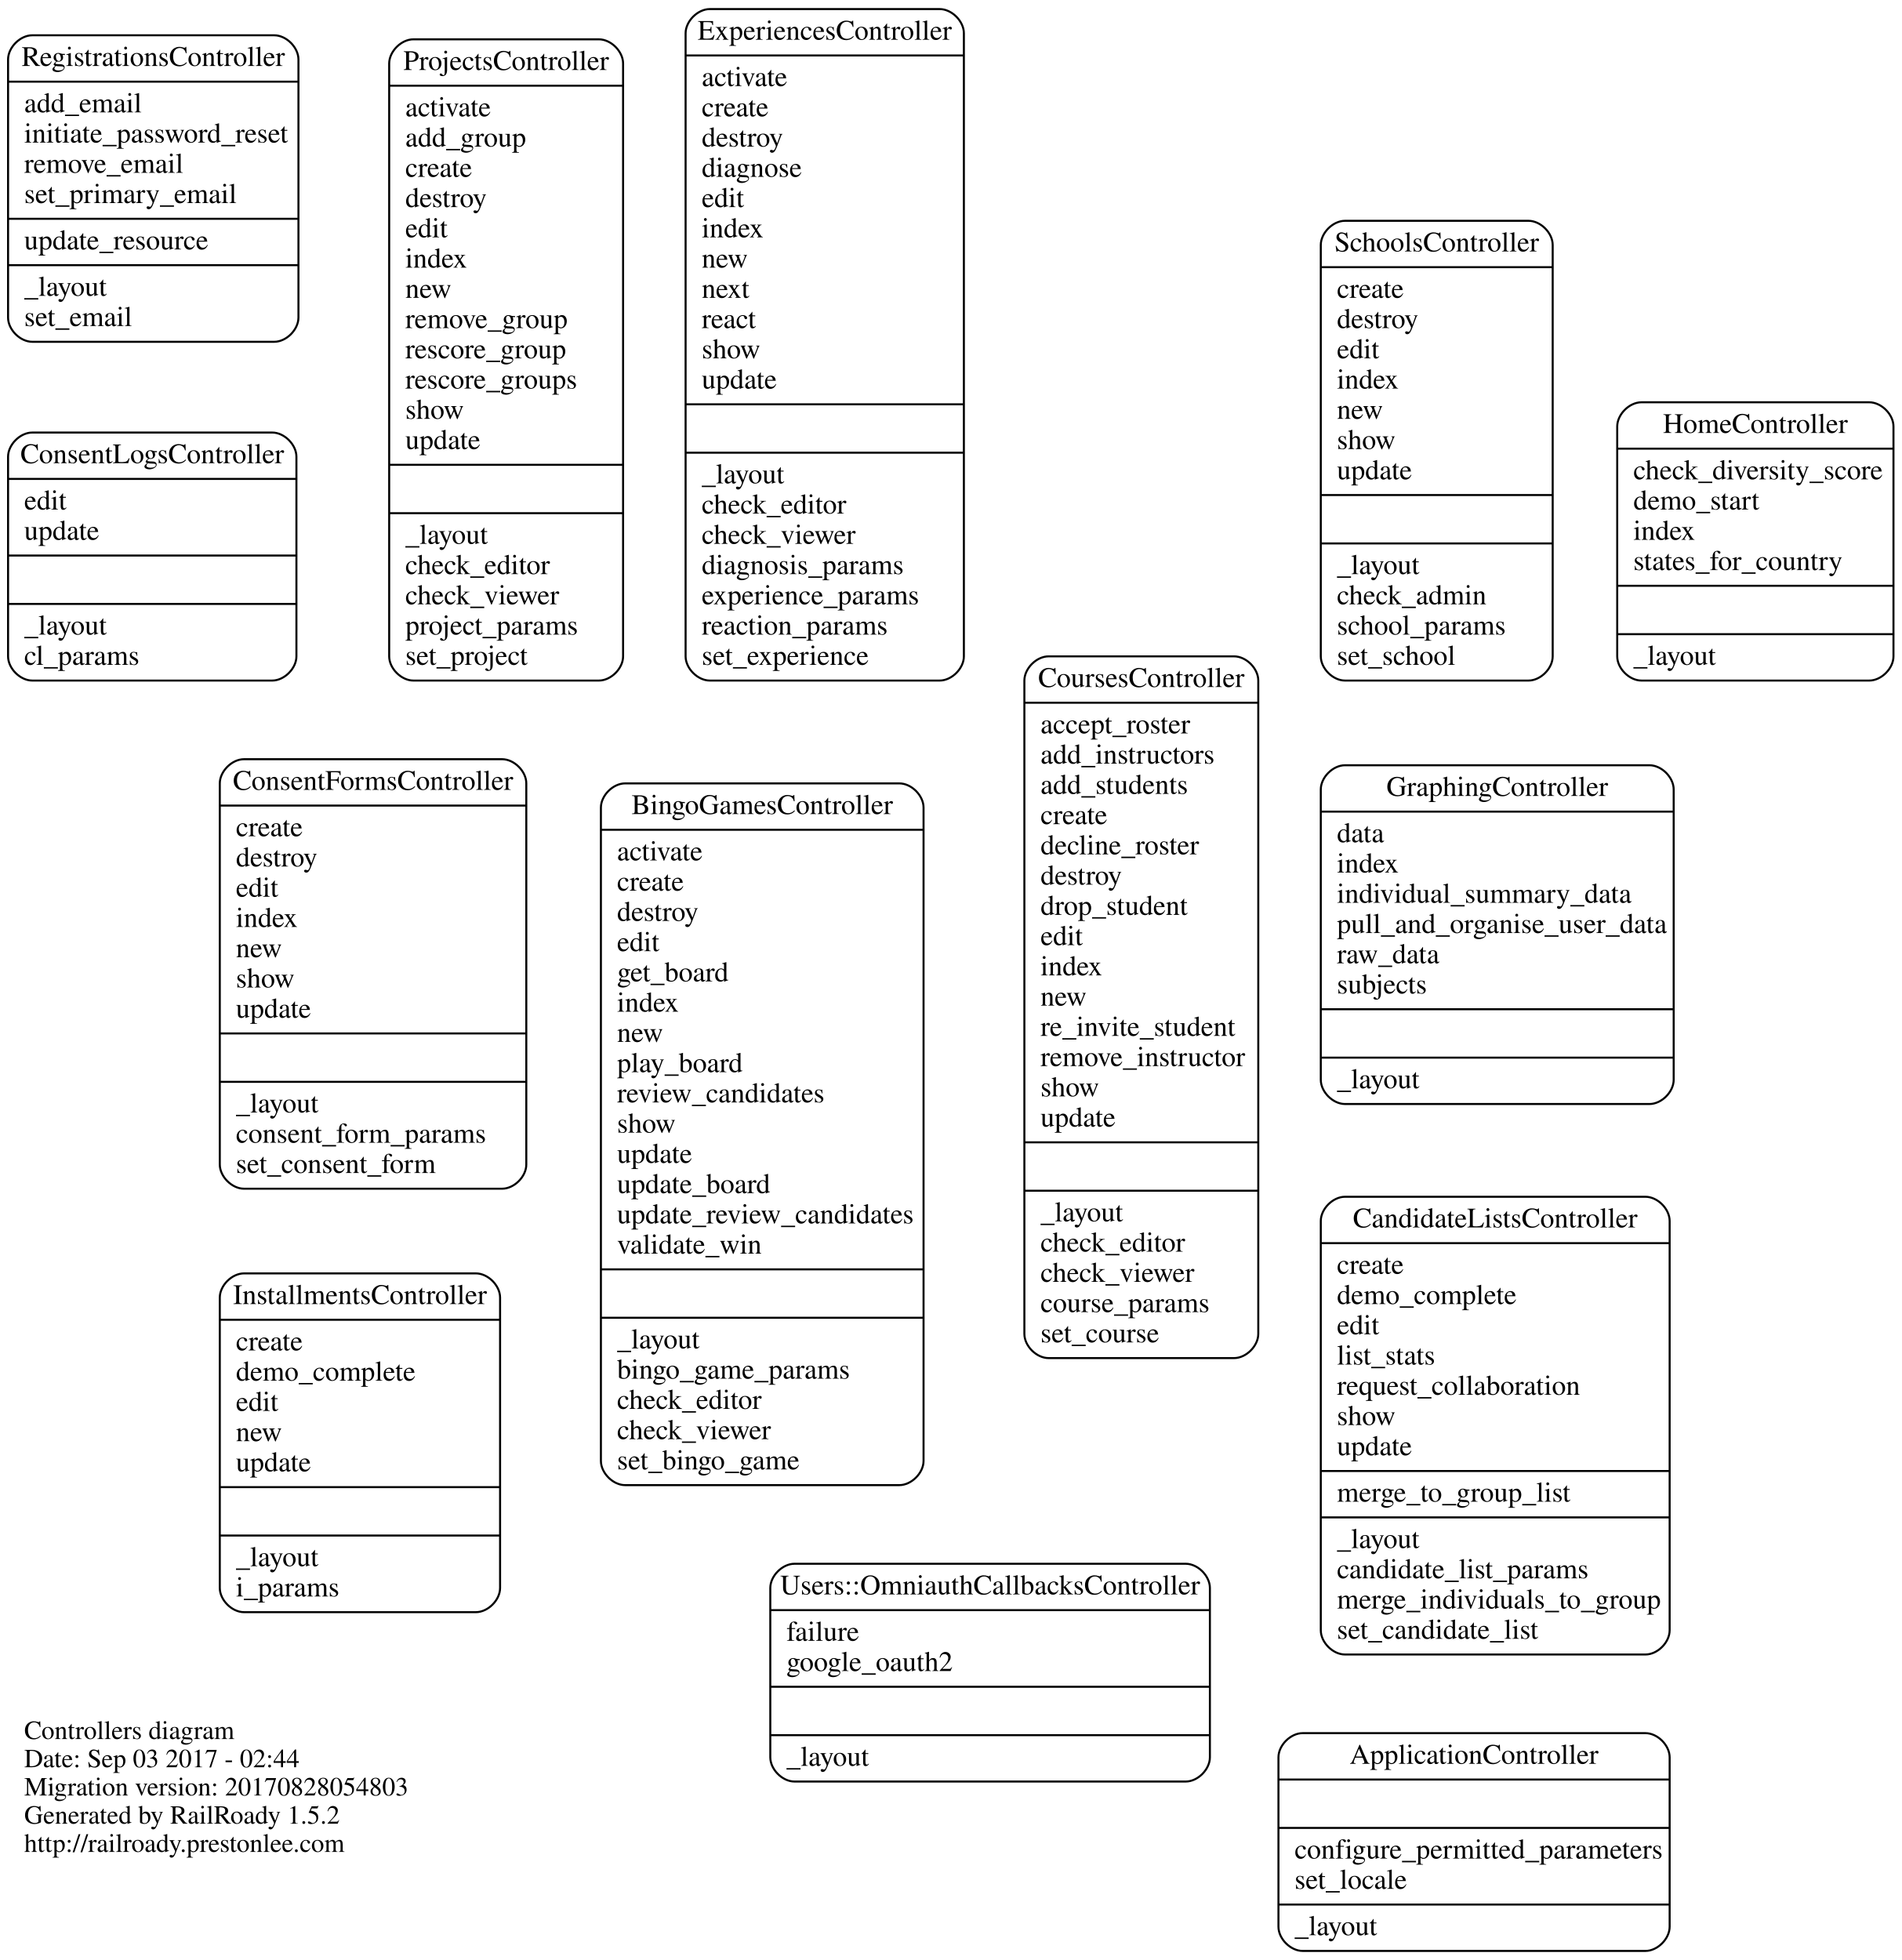
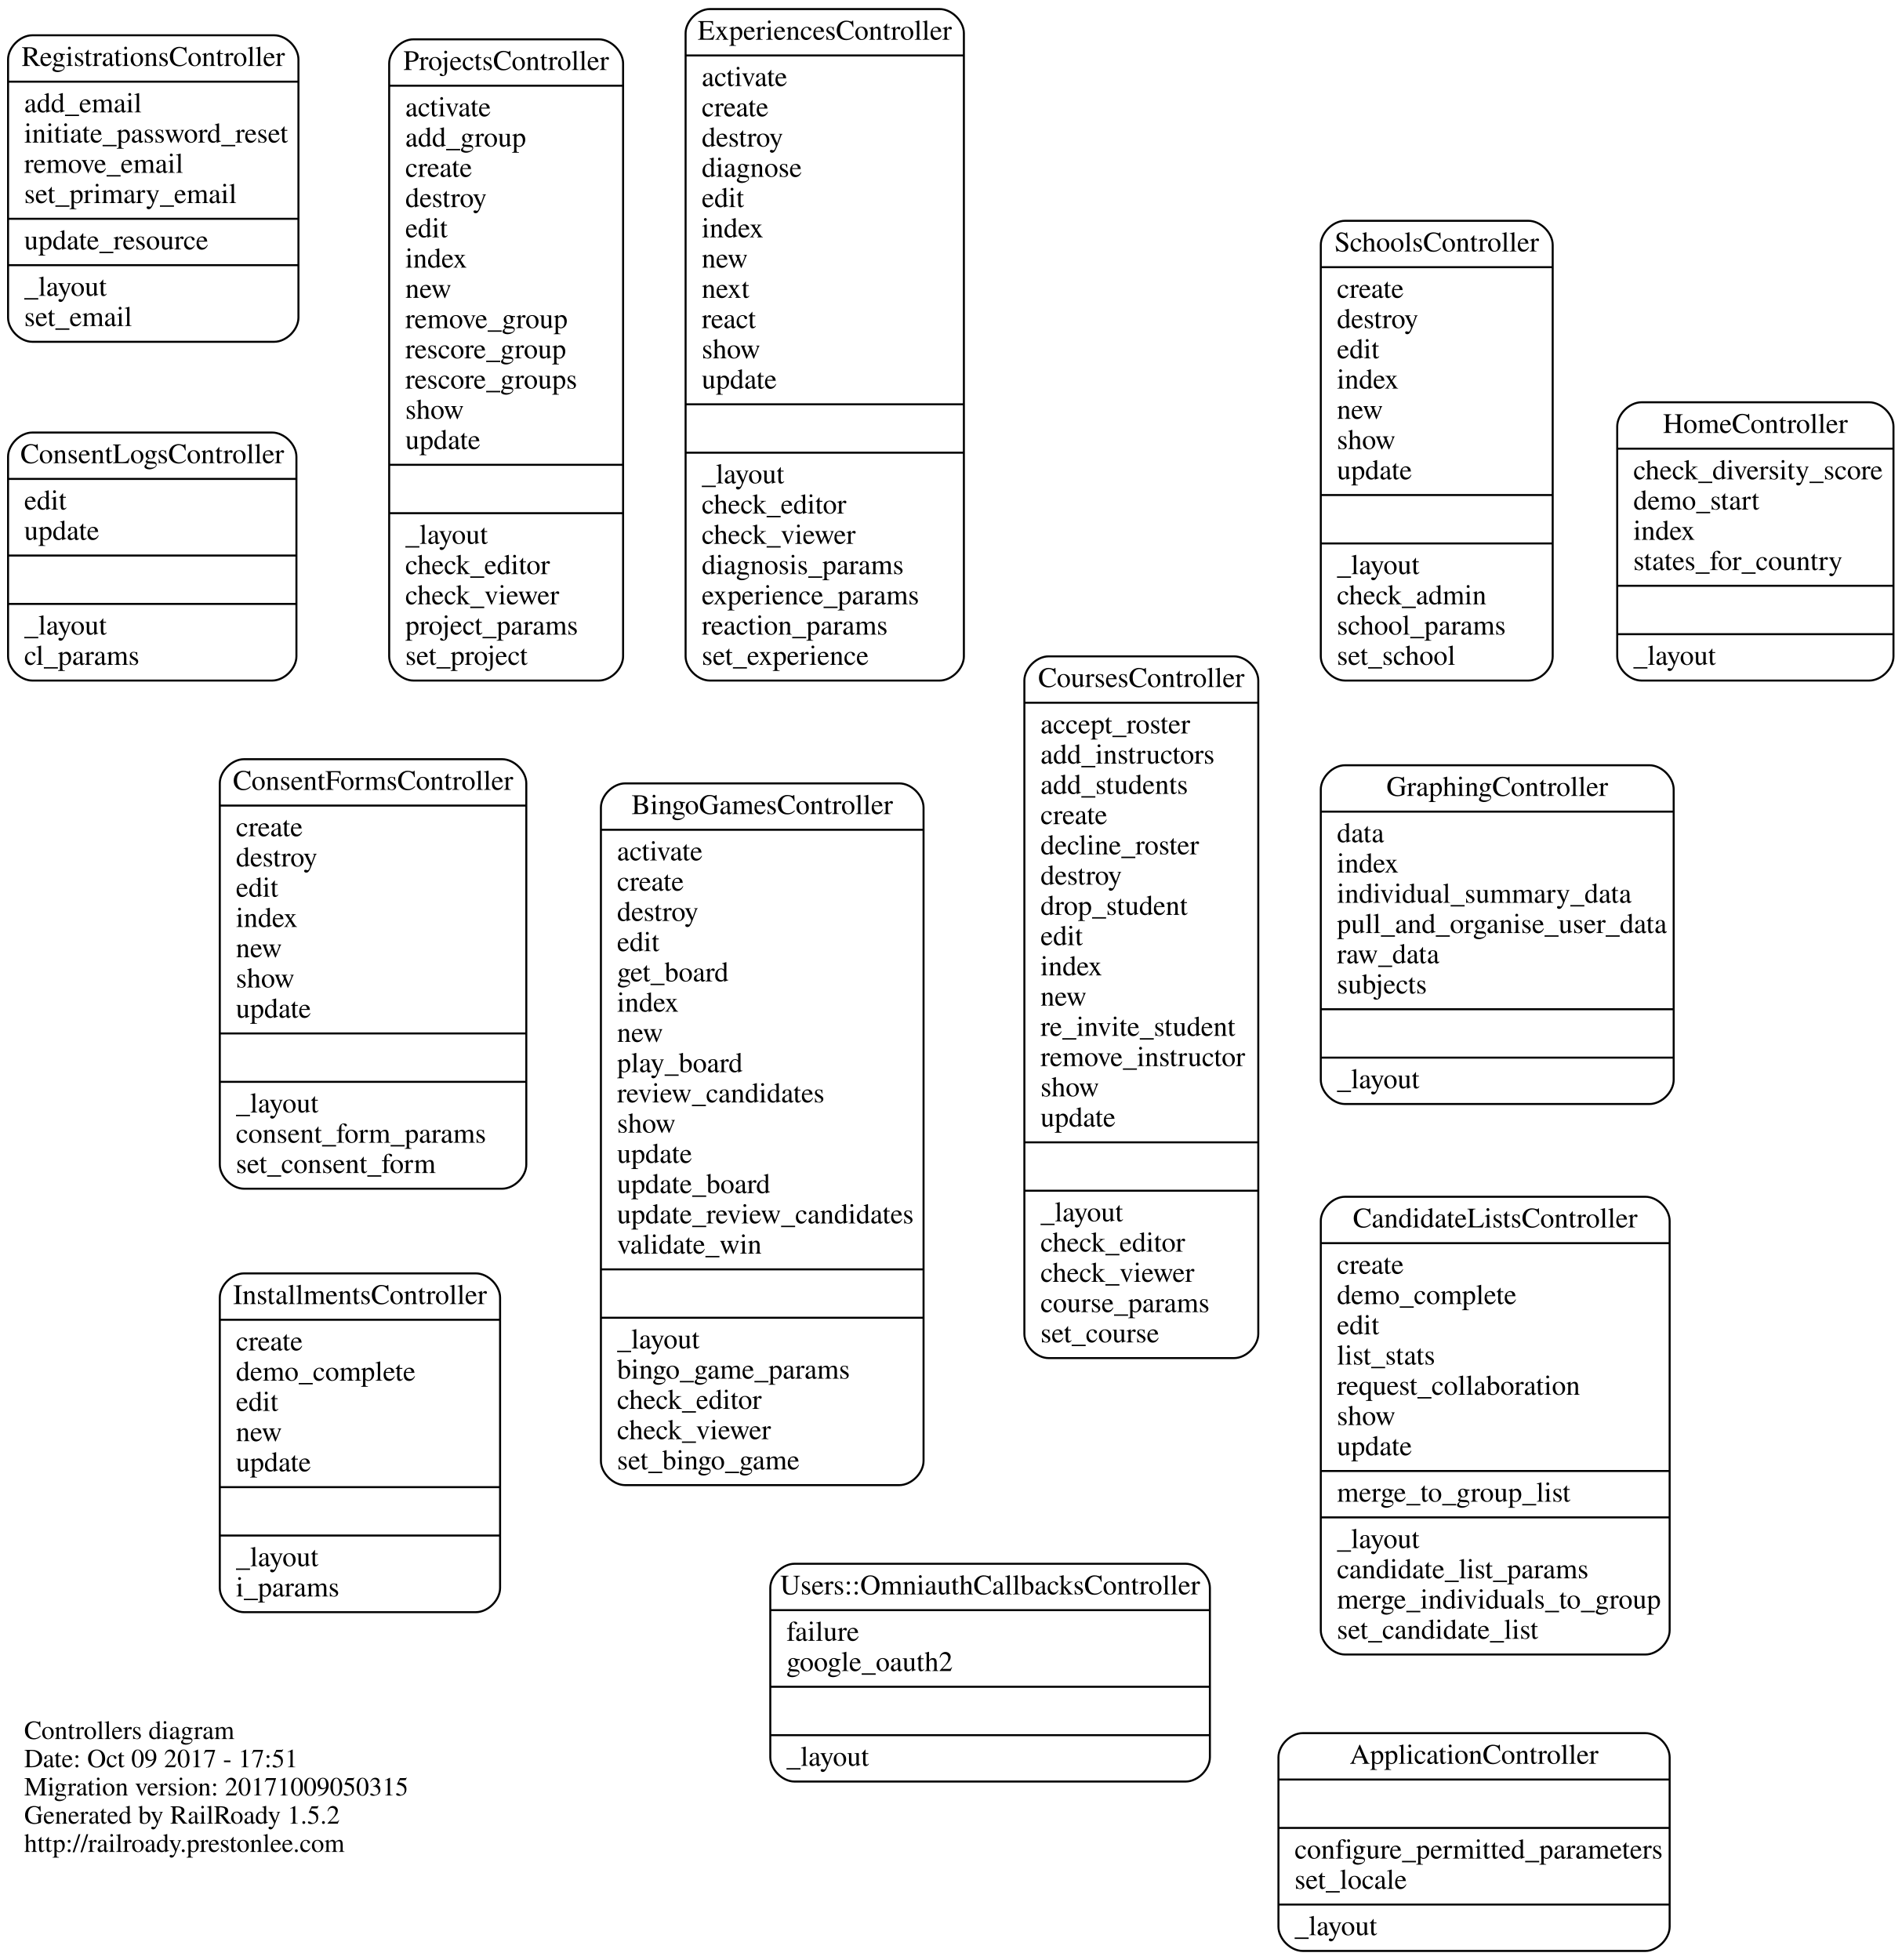
<svg xmlns="http://www.w3.org/2000/svg" width="943pt" height="972pt" viewBox="0.00 0.00 943.00 972.00">
  <g id="graph0" class="graph" transform="scale(1 1) rotate(0) translate(4 968)">
    <polygon fill="none" stroke="none" points="-4,4 -4,-968 939,-968 939,4 -4,4" />
    <g id="node1" class="node">
      <text text-anchor="start" x="8" y="-105.6" font-family="Times,serif" font-size="13.00">Controllers diagram</text>
-       <text text-anchor="start" x="8" y="-91.6" font-family="Times,serif" font-size="13.00">Date: Sep 03 2017 - 02:44</text>
-       <text text-anchor="start" x="8" y="-77.6" font-family="Times,serif" font-size="13.00">Migration version: 20170828054803</text>
+       <text text-anchor="start" x="8" y="-91.6" font-family="Times,serif" font-size="13.00">Date: Oct 09 2017 - 17:51</text>
+       <text text-anchor="start" x="8" y="-77.6" font-family="Times,serif" font-size="13.00">Migration version: 20171009050315</text>
      <text text-anchor="start" x="8" y="-63.6" font-family="Times,serif" font-size="13.00">Generated by RailRoady 1.5.2</text>
      <text text-anchor="start" x="8" y="-49.6" font-family="Times,serif" font-size="13.00">http://railroady.prestonlee.com</text>
    </g>
    <g id="node2" class="node">
      <path fill="none" stroke="black" d="M642,-0.5C642,-0.5 812,-0.5 812,-0.5 818,-0.5 824,-6.5 824,-12.5 824,-12.5 824,-96.5 824,-96.5 824,-102.5 818,-108.5 812,-108.5 812,-108.5 642,-108.5 642,-108.5 636,-108.5 630,-102.5 630,-96.5 630,-96.5 630,-12.5 630,-12.5 630,-6.5 636,-0.5 642,-0.5" />
      <text text-anchor="middle" x="727" y="-93.3" font-family="Times,serif" font-size="14.00">ApplicationController</text>
      <polyline fill="none" stroke="black" points="630,-85.5 824,-85.5 " />
      <polyline fill="none" stroke="black" points="630,-61.5 824,-61.5 " />
      <text text-anchor="start" x="638" y="-46.3" font-family="Times,serif" font-size="14.00">configure_permitted_parameters</text>
      <text text-anchor="start" x="638" y="-31.3" font-family="Times,serif" font-size="14.00">set_locale</text>
      <polyline fill="none" stroke="black" points="630,-23.5 824,-23.5 " />
      <text text-anchor="start" x="638" y="-8.3" font-family="Times,serif" font-size="14.00">_layout</text>
    </g>
    <g id="node3" class="node">
      <path fill="none" stroke="black" d="M306,-231.5C306,-231.5 442,-231.5 442,-231.5 448,-231.5 454,-237.5 454,-243.5 454,-243.5 454,-567.5 454,-567.5 454,-573.5 448,-579.5 442,-579.5 442,-579.5 306,-579.5 306,-579.5 300,-579.5 294,-573.5 294,-567.5 294,-567.5 294,-243.5 294,-243.5 294,-237.5 300,-231.5 306,-231.5" />
      <text text-anchor="middle" x="374" y="-564.3" font-family="Times,serif" font-size="14.00">BingoGamesController</text>
      <polyline fill="none" stroke="black" points="294,-556.5 454,-556.5 " />
      <text text-anchor="start" x="302" y="-541.3" font-family="Times,serif" font-size="14.00">activate</text>
      <text text-anchor="start" x="302" y="-526.3" font-family="Times,serif" font-size="14.00">create</text>
      <text text-anchor="start" x="302" y="-511.3" font-family="Times,serif" font-size="14.00">destroy</text>
      <text text-anchor="start" x="302" y="-496.3" font-family="Times,serif" font-size="14.00">edit</text>
      <text text-anchor="start" x="302" y="-481.3" font-family="Times,serif" font-size="14.00">get_board</text>
      <text text-anchor="start" x="302" y="-466.3" font-family="Times,serif" font-size="14.00">index</text>
      <text text-anchor="start" x="302" y="-451.3" font-family="Times,serif" font-size="14.00">new</text>
      <text text-anchor="start" x="302" y="-436.3" font-family="Times,serif" font-size="14.00">play_board</text>
      <text text-anchor="start" x="302" y="-421.3" font-family="Times,serif" font-size="14.00">review_candidates</text>
      <text text-anchor="start" x="302" y="-406.3" font-family="Times,serif" font-size="14.00">show</text>
      <text text-anchor="start" x="302" y="-391.3" font-family="Times,serif" font-size="14.00">update</text>
      <text text-anchor="start" x="302" y="-376.3" font-family="Times,serif" font-size="14.00">update_board</text>
      <text text-anchor="start" x="302" y="-361.3" font-family="Times,serif" font-size="14.00">update_review_candidates</text>
      <text text-anchor="start" x="302" y="-346.3" font-family="Times,serif" font-size="14.00">validate_win</text>
      <polyline fill="none" stroke="black" points="294,-338.5 454,-338.5 " />
      <polyline fill="none" stroke="black" points="294,-314.5 454,-314.5 " />
      <text text-anchor="start" x="302" y="-299.3" font-family="Times,serif" font-size="14.00">_layout</text>
      <text text-anchor="start" x="302" y="-284.3" font-family="Times,serif" font-size="14.00">bingo_game_params</text>
      <text text-anchor="start" x="302" y="-269.3" font-family="Times,serif" font-size="14.00">check_editor</text>
      <text text-anchor="start" x="302" y="-254.3" font-family="Times,serif" font-size="14.00">check_viewer</text>
      <text text-anchor="start" x="302" y="-239.3" font-family="Times,serif" font-size="14.00">set_bingo_game</text>
    </g>
    <g id="node4" class="node">
      <path fill="none" stroke="black" d="M663,-147.5C663,-147.5 812,-147.5 812,-147.5 818,-147.5 824,-153.5 824,-159.5 824,-159.5 824,-362.5 824,-362.5 824,-368.5 818,-374.5 812,-374.5 812,-374.5 663,-374.5 663,-374.5 657,-374.5 651,-368.5 651,-362.5 651,-362.5 651,-159.5 651,-159.5 651,-153.5 657,-147.5 663,-147.5" />
      <text text-anchor="middle" x="737.5" y="-359.3" font-family="Times,serif" font-size="14.00">CandidateListsController</text>
      <polyline fill="none" stroke="black" points="651,-351.5 824,-351.5 " />
      <text text-anchor="start" x="659" y="-336.3" font-family="Times,serif" font-size="14.00">create</text>
      <text text-anchor="start" x="659" y="-321.3" font-family="Times,serif" font-size="14.00">demo_complete</text>
      <text text-anchor="start" x="659" y="-306.3" font-family="Times,serif" font-size="14.00">edit</text>
      <text text-anchor="start" x="659" y="-291.3" font-family="Times,serif" font-size="14.00">list_stats</text>
      <text text-anchor="start" x="659" y="-276.3" font-family="Times,serif" font-size="14.00">request_collaboration</text>
      <text text-anchor="start" x="659" y="-261.3" font-family="Times,serif" font-size="14.00">show</text>
      <text text-anchor="start" x="659" y="-246.3" font-family="Times,serif" font-size="14.00">update</text>
      <polyline fill="none" stroke="black" points="651,-238.5 824,-238.5 " />
      <text text-anchor="start" x="659" y="-223.3" font-family="Times,serif" font-size="14.00">merge_to_group_list</text>
      <polyline fill="none" stroke="black" points="651,-215.5 824,-215.5 " />
      <text text-anchor="start" x="659" y="-200.3" font-family="Times,serif" font-size="14.00">_layout</text>
      <text text-anchor="start" x="659" y="-185.3" font-family="Times,serif" font-size="14.00">candidate_list_params</text>
      <text text-anchor="start" x="659" y="-170.3" font-family="Times,serif" font-size="14.00">merge_individuals_to_group</text>
      <text text-anchor="start" x="659" y="-155.3" font-family="Times,serif" font-size="14.00">set_candidate_list</text>
    </g>
    <g id="node5" class="node">
      <path fill="none" stroke="black" d="M117,-378.5C117,-378.5 245,-378.5 245,-378.5 251,-378.5 257,-384.5 257,-390.5 257,-390.5 257,-579.5 257,-579.5 257,-585.5 251,-591.5 245,-591.5 245,-591.5 117,-591.5 117,-591.5 111,-591.5 105,-585.5 105,-579.5 105,-579.5 105,-390.5 105,-390.5 105,-384.5 111,-378.5 117,-378.5" />
      <text text-anchor="middle" x="181" y="-576.3" font-family="Times,serif" font-size="14.00">ConsentFormsController</text>
      <polyline fill="none" stroke="black" points="105,-568.5 257,-568.5 " />
      <text text-anchor="start" x="113" y="-553.3" font-family="Times,serif" font-size="14.00">create</text>
      <text text-anchor="start" x="113" y="-538.3" font-family="Times,serif" font-size="14.00">destroy</text>
      <text text-anchor="start" x="113" y="-523.3" font-family="Times,serif" font-size="14.00">edit</text>
      <text text-anchor="start" x="113" y="-508.3" font-family="Times,serif" font-size="14.00">index</text>
      <text text-anchor="start" x="113" y="-493.3" font-family="Times,serif" font-size="14.00">new</text>
      <text text-anchor="start" x="113" y="-478.3" font-family="Times,serif" font-size="14.00">show</text>
      <text text-anchor="start" x="113" y="-463.3" font-family="Times,serif" font-size="14.00">update</text>
      <polyline fill="none" stroke="black" points="105,-455.5 257,-455.5 " />
      <polyline fill="none" stroke="black" points="105,-431.5 257,-431.5 " />
      <text text-anchor="start" x="113" y="-416.3" font-family="Times,serif" font-size="14.00">_layout</text>
      <text text-anchor="start" x="113" y="-401.3" font-family="Times,serif" font-size="14.00">consent_form_params</text>
      <text text-anchor="start" x="113" y="-386.3" font-family="Times,serif" font-size="14.00">set_consent_form</text>
    </g>
    <g id="node6" class="node">
      <path fill="none" stroke="black" d="M12,-630.5C12,-630.5 131,-630.5 131,-630.5 137,-630.5 143,-636.5 143,-642.5 143,-642.5 143,-741.5 143,-741.5 143,-747.5 137,-753.5 131,-753.5 131,-753.5 12,-753.5 12,-753.5 6,-753.5 0,-747.5 0,-741.5 0,-741.5 0,-642.5 0,-642.5 0,-636.5 6,-630.5 12,-630.5" />
      <text text-anchor="middle" x="71.5" y="-738.3" font-family="Times,serif" font-size="14.00">ConsentLogsController</text>
      <polyline fill="none" stroke="black" points="0,-730.5 143,-730.5 " />
      <text text-anchor="start" x="8" y="-715.3" font-family="Times,serif" font-size="14.00">edit</text>
      <text text-anchor="start" x="8" y="-700.3" font-family="Times,serif" font-size="14.00">update</text>
      <polyline fill="none" stroke="black" points="0,-692.5 143,-692.5 " />
      <polyline fill="none" stroke="black" points="0,-668.5 143,-668.5 " />
      <text text-anchor="start" x="8" y="-653.3" font-family="Times,serif" font-size="14.00">_layout</text>
      <text text-anchor="start" x="8" y="-638.3" font-family="Times,serif" font-size="14.00">cl_params</text>
    </g>
    <g id="node7" class="node">
      <path fill="none" stroke="black" d="M516,-294.5C516,-294.5 608,-294.5 608,-294.5 614,-294.5 620,-300.5 620,-306.5 620,-306.5 620,-630.5 620,-630.5 620,-636.5 614,-642.5 608,-642.5 608,-642.5 516,-642.5 516,-642.5 510,-642.5 504,-636.5 504,-630.5 504,-630.5 504,-306.5 504,-306.5 504,-300.5 510,-294.5 516,-294.5" />
      <text text-anchor="middle" x="562" y="-627.3" font-family="Times,serif" font-size="14.00">CoursesController</text>
      <polyline fill="none" stroke="black" points="504,-619.5 620,-619.5 " />
      <text text-anchor="start" x="512" y="-604.3" font-family="Times,serif" font-size="14.00">accept_roster</text>
      <text text-anchor="start" x="512" y="-589.3" font-family="Times,serif" font-size="14.00">add_instructors</text>
      <text text-anchor="start" x="512" y="-574.3" font-family="Times,serif" font-size="14.00">add_students</text>
      <text text-anchor="start" x="512" y="-559.3" font-family="Times,serif" font-size="14.00">create</text>
      <text text-anchor="start" x="512" y="-544.3" font-family="Times,serif" font-size="14.00">decline_roster</text>
      <text text-anchor="start" x="512" y="-529.3" font-family="Times,serif" font-size="14.00">destroy</text>
      <text text-anchor="start" x="512" y="-514.3" font-family="Times,serif" font-size="14.00">drop_student</text>
      <text text-anchor="start" x="512" y="-499.3" font-family="Times,serif" font-size="14.00">edit</text>
      <text text-anchor="start" x="512" y="-484.3" font-family="Times,serif" font-size="14.00">index</text>
      <text text-anchor="start" x="512" y="-469.3" font-family="Times,serif" font-size="14.00">new</text>
      <text text-anchor="start" x="512" y="-454.3" font-family="Times,serif" font-size="14.00">re_invite_student</text>
      <text text-anchor="start" x="512" y="-439.3" font-family="Times,serif" font-size="14.00">remove_instructor</text>
      <text text-anchor="start" x="512" y="-424.3" font-family="Times,serif" font-size="14.00">show</text>
      <text text-anchor="start" x="512" y="-409.3" font-family="Times,serif" font-size="14.00">update</text>
      <polyline fill="none" stroke="black" points="504,-401.5 620,-401.5 " />
      <polyline fill="none" stroke="black" points="504,-377.5 620,-377.5 " />
      <text text-anchor="start" x="512" y="-362.3" font-family="Times,serif" font-size="14.00">_layout</text>
      <text text-anchor="start" x="512" y="-347.3" font-family="Times,serif" font-size="14.00">check_editor</text>
      <text text-anchor="start" x="512" y="-332.3" font-family="Times,serif" font-size="14.00">check_viewer</text>
      <text text-anchor="start" x="512" y="-317.3" font-family="Times,serif" font-size="14.00">course_params</text>
      <text text-anchor="start" x="512" y="-302.3" font-family="Times,serif" font-size="14.00">set_course</text>
    </g>
    <g id="node8" class="node">
      <path fill="none" stroke="black" d="M348,-630.5C348,-630.5 462,-630.5 462,-630.5 468,-630.5 474,-636.5 474,-642.5 474,-642.5 474,-951.5 474,-951.5 474,-957.5 468,-963.5 462,-963.5 462,-963.5 348,-963.5 348,-963.5 342,-963.5 336,-957.5 336,-951.5 336,-951.5 336,-642.5 336,-642.5 336,-636.5 342,-630.5 348,-630.5" />
      <text text-anchor="middle" x="405" y="-948.3" font-family="Times,serif" font-size="14.00">ExperiencesController</text>
      <polyline fill="none" stroke="black" points="336,-940.5 474,-940.5 " />
      <text text-anchor="start" x="344" y="-925.3" font-family="Times,serif" font-size="14.00">activate</text>
      <text text-anchor="start" x="344" y="-910.3" font-family="Times,serif" font-size="14.00">create</text>
      <text text-anchor="start" x="344" y="-895.3" font-family="Times,serif" font-size="14.00">destroy</text>
      <text text-anchor="start" x="344" y="-880.3" font-family="Times,serif" font-size="14.00">diagnose</text>
      <text text-anchor="start" x="344" y="-865.3" font-family="Times,serif" font-size="14.00">edit</text>
      <text text-anchor="start" x="344" y="-850.3" font-family="Times,serif" font-size="14.00">index</text>
      <text text-anchor="start" x="344" y="-835.3" font-family="Times,serif" font-size="14.00">new</text>
      <text text-anchor="start" x="344" y="-820.3" font-family="Times,serif" font-size="14.00">next</text>
      <text text-anchor="start" x="344" y="-805.3" font-family="Times,serif" font-size="14.00">react</text>
      <text text-anchor="start" x="344" y="-790.3" font-family="Times,serif" font-size="14.00">show</text>
      <text text-anchor="start" x="344" y="-775.3" font-family="Times,serif" font-size="14.00">update</text>
      <polyline fill="none" stroke="black" points="336,-767.5 474,-767.5 " />
      <polyline fill="none" stroke="black" points="336,-743.5 474,-743.5 " />
      <text text-anchor="start" x="344" y="-728.3" font-family="Times,serif" font-size="14.00">_layout</text>
      <text text-anchor="start" x="344" y="-713.3" font-family="Times,serif" font-size="14.00">check_editor</text>
      <text text-anchor="start" x="344" y="-698.3" font-family="Times,serif" font-size="14.00">check_viewer</text>
      <text text-anchor="start" x="344" y="-683.3" font-family="Times,serif" font-size="14.00">diagnosis_params</text>
      <text text-anchor="start" x="344" y="-668.3" font-family="Times,serif" font-size="14.00">experience_params</text>
      <text text-anchor="start" x="344" y="-653.3" font-family="Times,serif" font-size="14.00">reaction_params</text>
      <text text-anchor="start" x="344" y="-638.3" font-family="Times,serif" font-size="14.00">set_experience</text>
    </g>
    <g id="node9" class="node">
      <path fill="none" stroke="black" d="M663,-420.5C663,-420.5 814,-420.5 814,-420.5 820,-420.5 826,-426.5 826,-432.5 826,-432.5 826,-576.5 826,-576.5 826,-582.5 820,-588.5 814,-588.5 814,-588.5 663,-588.5 663,-588.5 657,-588.5 651,-582.5 651,-576.5 651,-576.5 651,-432.5 651,-432.5 651,-426.5 657,-420.5 663,-420.5" />
      <text text-anchor="middle" x="738.5" y="-573.3" font-family="Times,serif" font-size="14.00">GraphingController</text>
      <polyline fill="none" stroke="black" points="651,-565.5 826,-565.5 " />
      <text text-anchor="start" x="659" y="-550.3" font-family="Times,serif" font-size="14.00">data</text>
      <text text-anchor="start" x="659" y="-535.3" font-family="Times,serif" font-size="14.00">index</text>
      <text text-anchor="start" x="659" y="-520.3" font-family="Times,serif" font-size="14.00">individual_summary_data</text>
      <text text-anchor="start" x="659" y="-505.3" font-family="Times,serif" font-size="14.00">pull_and_organise_user_data</text>
      <text text-anchor="start" x="659" y="-490.3" font-family="Times,serif" font-size="14.00">raw_data</text>
      <text text-anchor="start" x="659" y="-475.3" font-family="Times,serif" font-size="14.00">subjects</text>
      <polyline fill="none" stroke="black" points="651,-467.5 826,-467.5 " />
      <polyline fill="none" stroke="black" points="651,-443.5 826,-443.5 " />
      <text text-anchor="start" x="659" y="-428.3" font-family="Times,serif" font-size="14.00">_layout</text>
    </g>
    <g id="node10" class="node">
      <path fill="none" stroke="black" d="M810,-630.5C810,-630.5 923,-630.5 923,-630.5 929,-630.5 935,-636.5 935,-642.5 935,-642.5 935,-756.5 935,-756.5 935,-762.5 929,-768.5 923,-768.5 923,-768.5 810,-768.5 810,-768.5 804,-768.5 798,-762.5 798,-756.5 798,-756.5 798,-642.5 798,-642.5 798,-636.5 804,-630.5 810,-630.5" />
      <text text-anchor="middle" x="866.5" y="-753.3" font-family="Times,serif" font-size="14.00">HomeController</text>
      <polyline fill="none" stroke="black" points="798,-745.5 935,-745.5 " />
      <text text-anchor="start" x="806" y="-730.3" font-family="Times,serif" font-size="14.00">check_diversity_score</text>
      <text text-anchor="start" x="806" y="-715.3" font-family="Times,serif" font-size="14.00">demo_start</text>
      <text text-anchor="start" x="806" y="-700.3" font-family="Times,serif" font-size="14.00">index</text>
      <text text-anchor="start" x="806" y="-685.3" font-family="Times,serif" font-size="14.00">states_for_country</text>
      <polyline fill="none" stroke="black" points="798,-677.5 935,-677.5 " />
      <polyline fill="none" stroke="black" points="798,-653.5 935,-653.5 " />
      <text text-anchor="start" x="806" y="-638.3" font-family="Times,serif" font-size="14.00">_layout</text>
    </g>
    <g id="node11" class="node">
      <path fill="none" stroke="black" d="M117,-168.5C117,-168.5 232,-168.5 232,-168.5 238,-168.5 244,-174.5 244,-180.5 244,-180.5 244,-324.5 244,-324.5 244,-330.5 238,-336.5 232,-336.5 232,-336.5 117,-336.5 117,-336.5 111,-336.5 105,-330.5 105,-324.5 105,-324.5 105,-180.5 105,-180.5 105,-174.5 111,-168.5 117,-168.5" />
      <text text-anchor="middle" x="174.5" y="-321.3" font-family="Times,serif" font-size="14.00">InstallmentsController</text>
      <polyline fill="none" stroke="black" points="105,-313.5 244,-313.5 " />
      <text text-anchor="start" x="113" y="-298.3" font-family="Times,serif" font-size="14.00">create</text>
      <text text-anchor="start" x="113" y="-283.3" font-family="Times,serif" font-size="14.00">demo_complete</text>
      <text text-anchor="start" x="113" y="-268.3" font-family="Times,serif" font-size="14.00">edit</text>
      <text text-anchor="start" x="113" y="-253.3" font-family="Times,serif" font-size="14.00">new</text>
      <text text-anchor="start" x="113" y="-238.3" font-family="Times,serif" font-size="14.00">update</text>
      <polyline fill="none" stroke="black" points="105,-230.5 244,-230.5 " />
      <polyline fill="none" stroke="black" points="105,-206.5 244,-206.5 " />
      <text text-anchor="start" x="113" y="-191.3" font-family="Times,serif" font-size="14.00">_layout</text>
      <text text-anchor="start" x="113" y="-176.3" font-family="Times,serif" font-size="14.00">i_params</text>
    </g>
    <g id="node12" class="node">
      <path fill="none" stroke="black" d="M201,-630.5C201,-630.5 293,-630.5 293,-630.5 299,-630.5 305,-636.5 305,-642.5 305,-642.5 305,-936.5 305,-936.5 305,-942.5 299,-948.5 293,-948.5 293,-948.5 201,-948.5 201,-948.5 195,-948.5 189,-942.5 189,-936.5 189,-936.5 189,-642.5 189,-642.5 189,-636.5 195,-630.5 201,-630.5" />
      <text text-anchor="middle" x="247" y="-933.3" font-family="Times,serif" font-size="14.00">ProjectsController</text>
      <polyline fill="none" stroke="black" points="189,-925.5 305,-925.5 " />
      <text text-anchor="start" x="197" y="-910.3" font-family="Times,serif" font-size="14.00">activate</text>
      <text text-anchor="start" x="197" y="-895.3" font-family="Times,serif" font-size="14.00">add_group</text>
      <text text-anchor="start" x="197" y="-880.3" font-family="Times,serif" font-size="14.00">create</text>
      <text text-anchor="start" x="197" y="-865.3" font-family="Times,serif" font-size="14.00">destroy</text>
      <text text-anchor="start" x="197" y="-850.3" font-family="Times,serif" font-size="14.00">edit</text>
      <text text-anchor="start" x="197" y="-835.3" font-family="Times,serif" font-size="14.00">index</text>
      <text text-anchor="start" x="197" y="-820.3" font-family="Times,serif" font-size="14.00">new</text>
      <text text-anchor="start" x="197" y="-805.3" font-family="Times,serif" font-size="14.00">remove_group</text>
      <text text-anchor="start" x="197" y="-790.3" font-family="Times,serif" font-size="14.00">rescore_group</text>
      <text text-anchor="start" x="197" y="-775.3" font-family="Times,serif" font-size="14.00">rescore_groups</text>
      <text text-anchor="start" x="197" y="-760.3" font-family="Times,serif" font-size="14.00">show</text>
      <text text-anchor="start" x="197" y="-745.3" font-family="Times,serif" font-size="14.00">update</text>
      <polyline fill="none" stroke="black" points="189,-737.5 305,-737.5 " />
      <polyline fill="none" stroke="black" points="189,-713.5 305,-713.5 " />
      <text text-anchor="start" x="197" y="-698.3" font-family="Times,serif" font-size="14.00">_layout</text>
      <text text-anchor="start" x="197" y="-683.3" font-family="Times,serif" font-size="14.00">check_editor</text>
      <text text-anchor="start" x="197" y="-668.3" font-family="Times,serif" font-size="14.00">check_viewer</text>
      <text text-anchor="start" x="197" y="-653.3" font-family="Times,serif" font-size="14.00">project_params</text>
      <text text-anchor="start" x="197" y="-638.3" font-family="Times,serif" font-size="14.00">set_project</text>
    </g>
    <g id="node13" class="node">
      <path fill="none" stroke="black" d="M12,-798.5C12,-798.5 132,-798.5 132,-798.5 138,-798.5 144,-804.5 144,-810.5 144,-810.5 144,-938.5 144,-938.5 144,-944.5 138,-950.5 132,-950.5 132,-950.5 12,-950.5 12,-950.5 6,-950.5 0,-944.5 0,-938.5 0,-938.5 0,-810.5 0,-810.5 0,-804.5 6,-798.5 12,-798.5" />
      <text text-anchor="middle" x="72" y="-935.3" font-family="Times,serif" font-size="14.00">RegistrationsController</text>
      <polyline fill="none" stroke="black" points="0,-927.5 144,-927.5 " />
      <text text-anchor="start" x="8" y="-912.3" font-family="Times,serif" font-size="14.00">add_email</text>
      <text text-anchor="start" x="8" y="-897.3" font-family="Times,serif" font-size="14.00">initiate_password_reset</text>
      <text text-anchor="start" x="8" y="-882.3" font-family="Times,serif" font-size="14.00">remove_email</text>
      <text text-anchor="start" x="8" y="-867.3" font-family="Times,serif" font-size="14.00">set_primary_email</text>
      <polyline fill="none" stroke="black" points="0,-859.5 144,-859.5 " />
      <text text-anchor="start" x="8" y="-844.3" font-family="Times,serif" font-size="14.00">update_resource</text>
      <polyline fill="none" stroke="black" points="0,-836.5 144,-836.5 " />
      <text text-anchor="start" x="8" y="-821.3" font-family="Times,serif" font-size="14.00">_layout</text>
      <text text-anchor="start" x="8" y="-806.3" font-family="Times,serif" font-size="14.00">set_email</text>
    </g>
    <g id="node14" class="node">
      <path fill="none" stroke="black" d="M663,-630.5C663,-630.5 754,-630.5 754,-630.5 760,-630.5 766,-636.5 766,-642.5 766,-642.5 766,-846.5 766,-846.5 766,-852.5 760,-858.5 754,-858.5 754,-858.5 663,-858.5 663,-858.5 657,-858.5 651,-852.5 651,-846.5 651,-846.5 651,-642.5 651,-642.5 651,-636.5 657,-630.5 663,-630.5" />
      <text text-anchor="middle" x="708.5" y="-843.3" font-family="Times,serif" font-size="14.00">SchoolsController</text>
      <polyline fill="none" stroke="black" points="651,-835.5 766,-835.5 " />
      <text text-anchor="start" x="659" y="-820.3" font-family="Times,serif" font-size="14.00">create</text>
      <text text-anchor="start" x="659" y="-805.3" font-family="Times,serif" font-size="14.00">destroy</text>
      <text text-anchor="start" x="659" y="-790.3" font-family="Times,serif" font-size="14.00">edit</text>
      <text text-anchor="start" x="659" y="-775.3" font-family="Times,serif" font-size="14.00">index</text>
      <text text-anchor="start" x="659" y="-760.3" font-family="Times,serif" font-size="14.00">new</text>
      <text text-anchor="start" x="659" y="-745.3" font-family="Times,serif" font-size="14.00">show</text>
      <text text-anchor="start" x="659" y="-730.3" font-family="Times,serif" font-size="14.00">update</text>
      <polyline fill="none" stroke="black" points="651,-722.5 766,-722.5 " />
      <polyline fill="none" stroke="black" points="651,-698.5 766,-698.5 " />
      <text text-anchor="start" x="659" y="-683.3" font-family="Times,serif" font-size="14.00">_layout</text>
      <text text-anchor="start" x="659" y="-668.3" font-family="Times,serif" font-size="14.00">check_admin</text>
      <text text-anchor="start" x="659" y="-653.3" font-family="Times,serif" font-size="14.00">school_params</text>
      <text text-anchor="start" x="659" y="-638.3" font-family="Times,serif" font-size="14.00">set_school</text>
    </g>
    <g id="node15" class="node">
      <path fill="none" stroke="black" d="M390,-84.5C390,-84.5 584,-84.5 584,-84.5 590,-84.5 596,-90.5 596,-96.5 596,-96.5 596,-180.5 596,-180.5 596,-186.5 590,-192.5 584,-192.5 584,-192.5 390,-192.5 390,-192.5 384,-192.5 378,-186.5 378,-180.5 378,-180.5 378,-96.5 378,-96.5 378,-90.5 384,-84.5 390,-84.5" />
      <text text-anchor="middle" x="487" y="-177.3" font-family="Times,serif" font-size="14.00">Users::OmniauthCallbacksController</text>
      <polyline fill="none" stroke="black" points="378,-169.5 596,-169.5 " />
      <text text-anchor="start" x="386" y="-154.3" font-family="Times,serif" font-size="14.00">failure</text>
      <text text-anchor="start" x="386" y="-139.3" font-family="Times,serif" font-size="14.00">google_oauth2</text>
      <polyline fill="none" stroke="black" points="378,-131.5 596,-131.5 " />
      <polyline fill="none" stroke="black" points="378,-107.5 596,-107.5 " />
      <text text-anchor="start" x="386" y="-92.3" font-family="Times,serif" font-size="14.00">_layout</text>
    </g>
  </g>
</svg>
